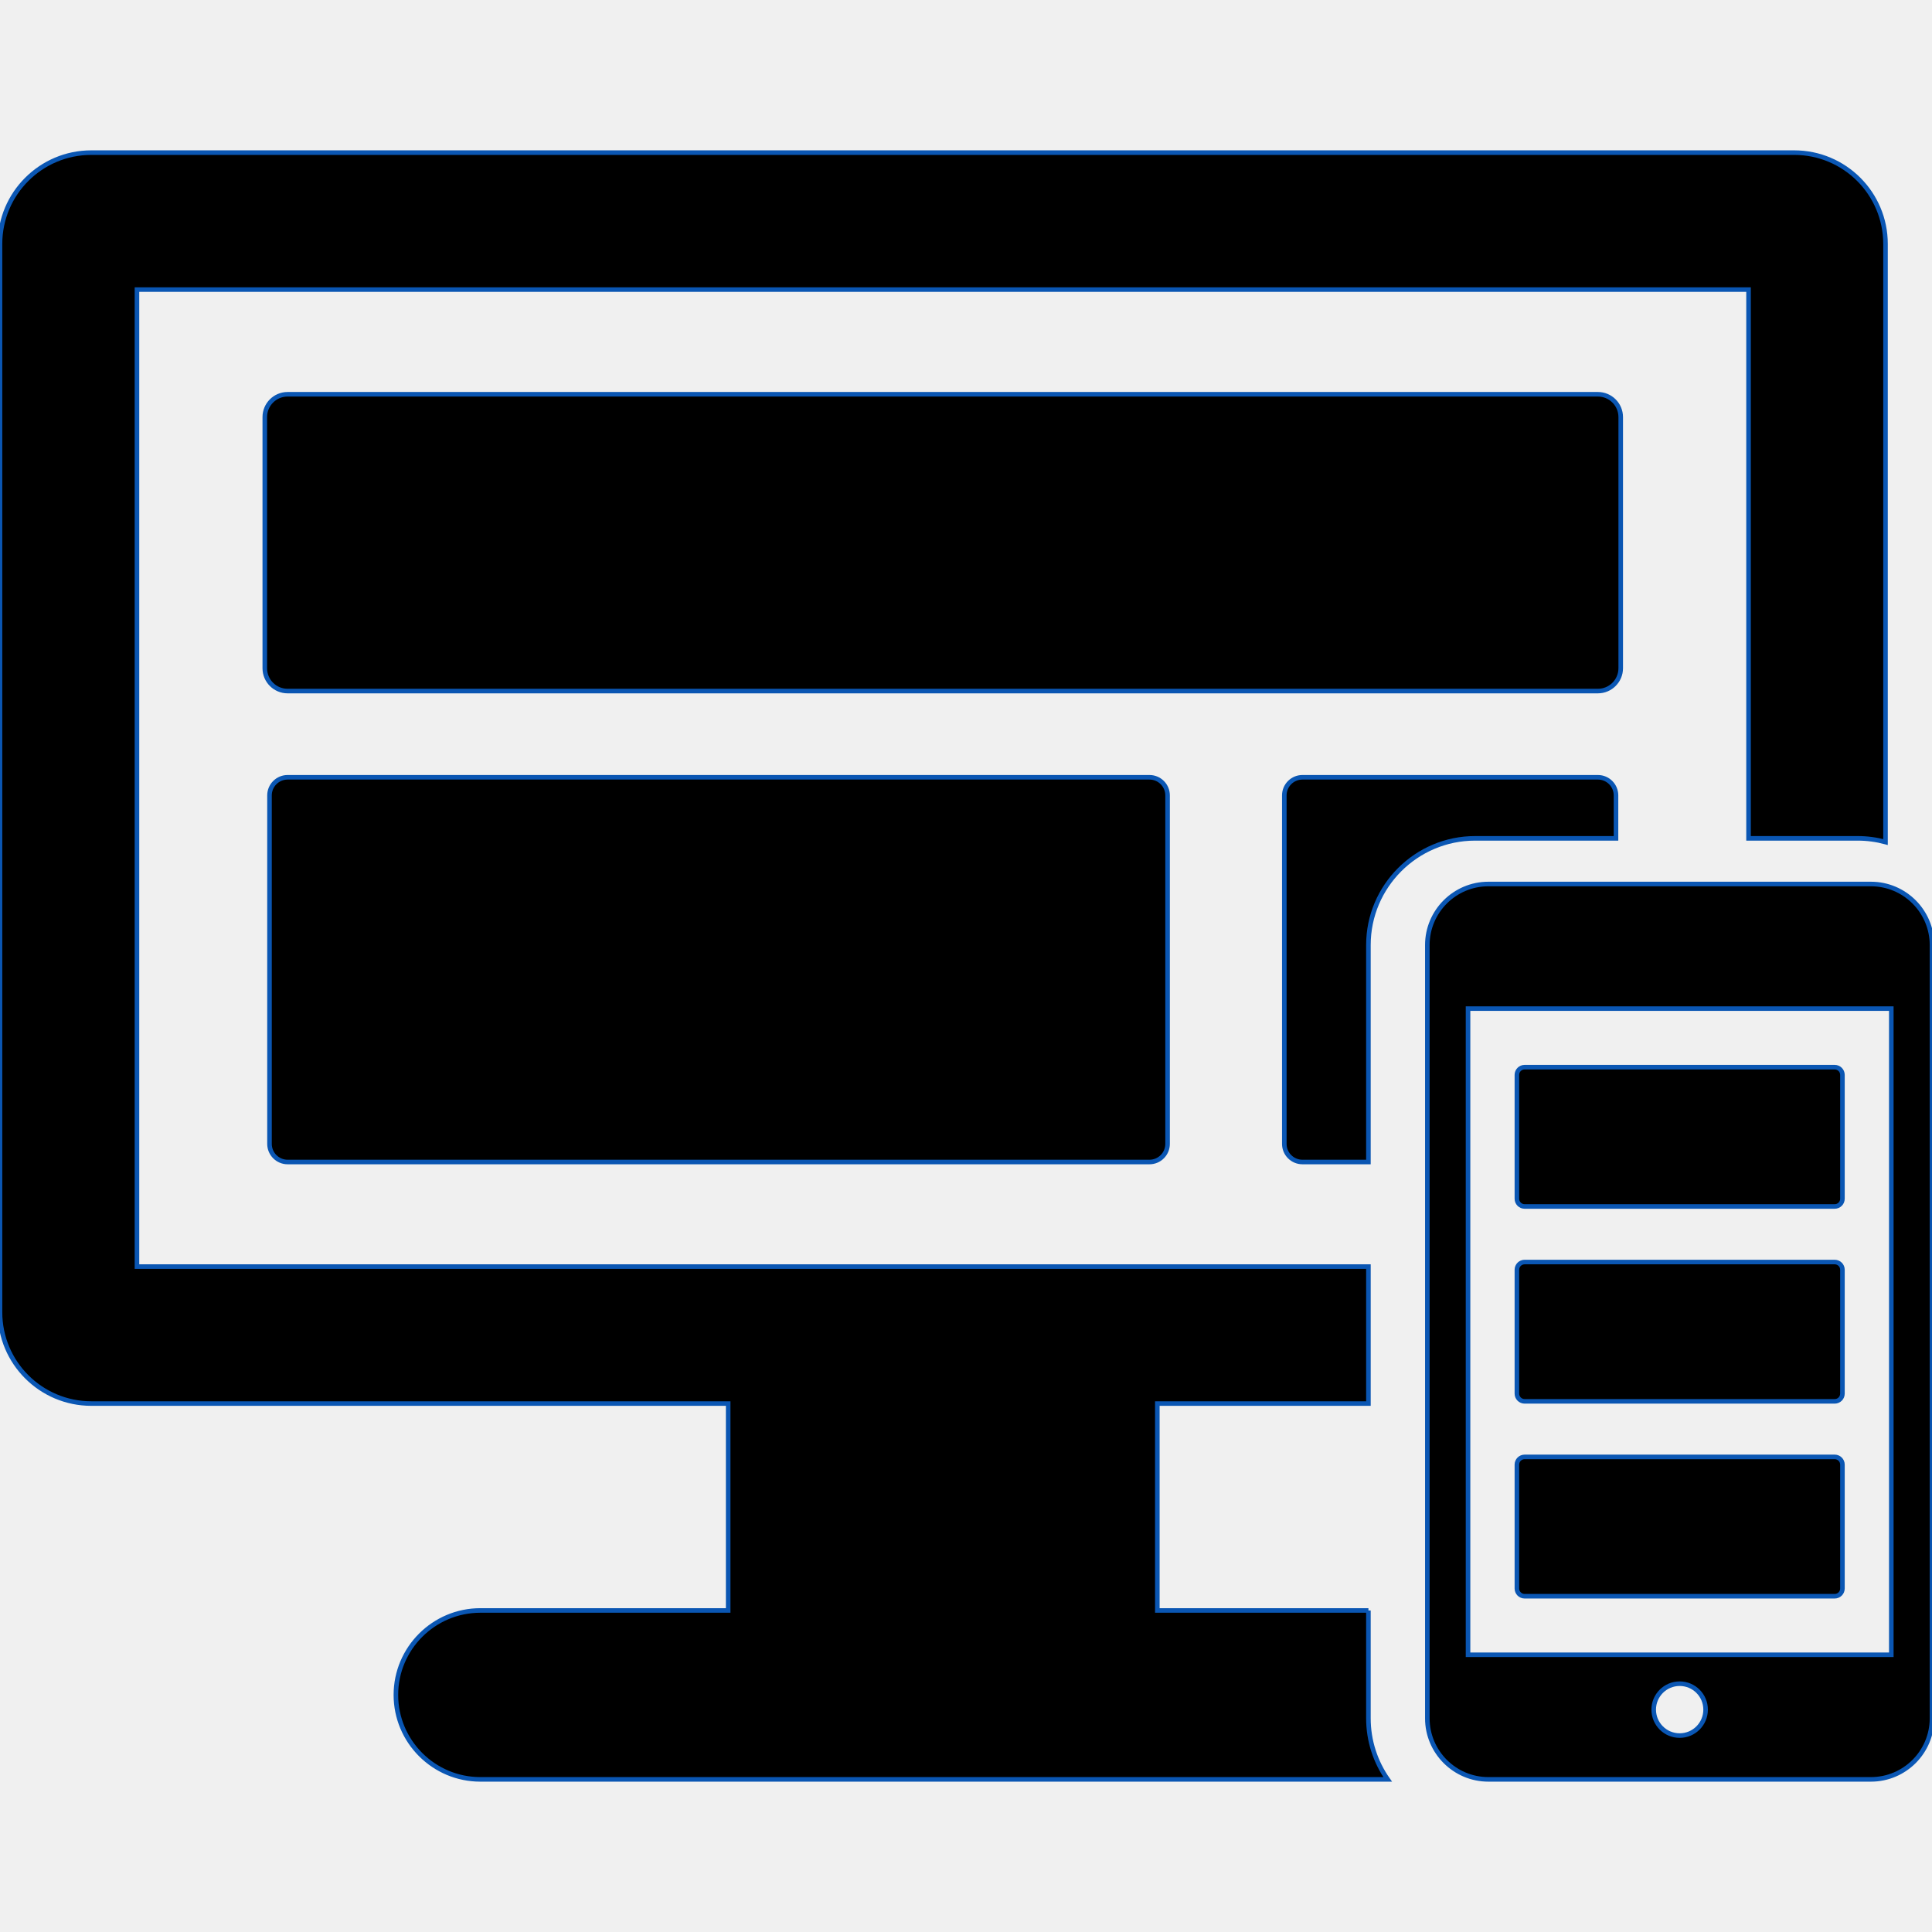
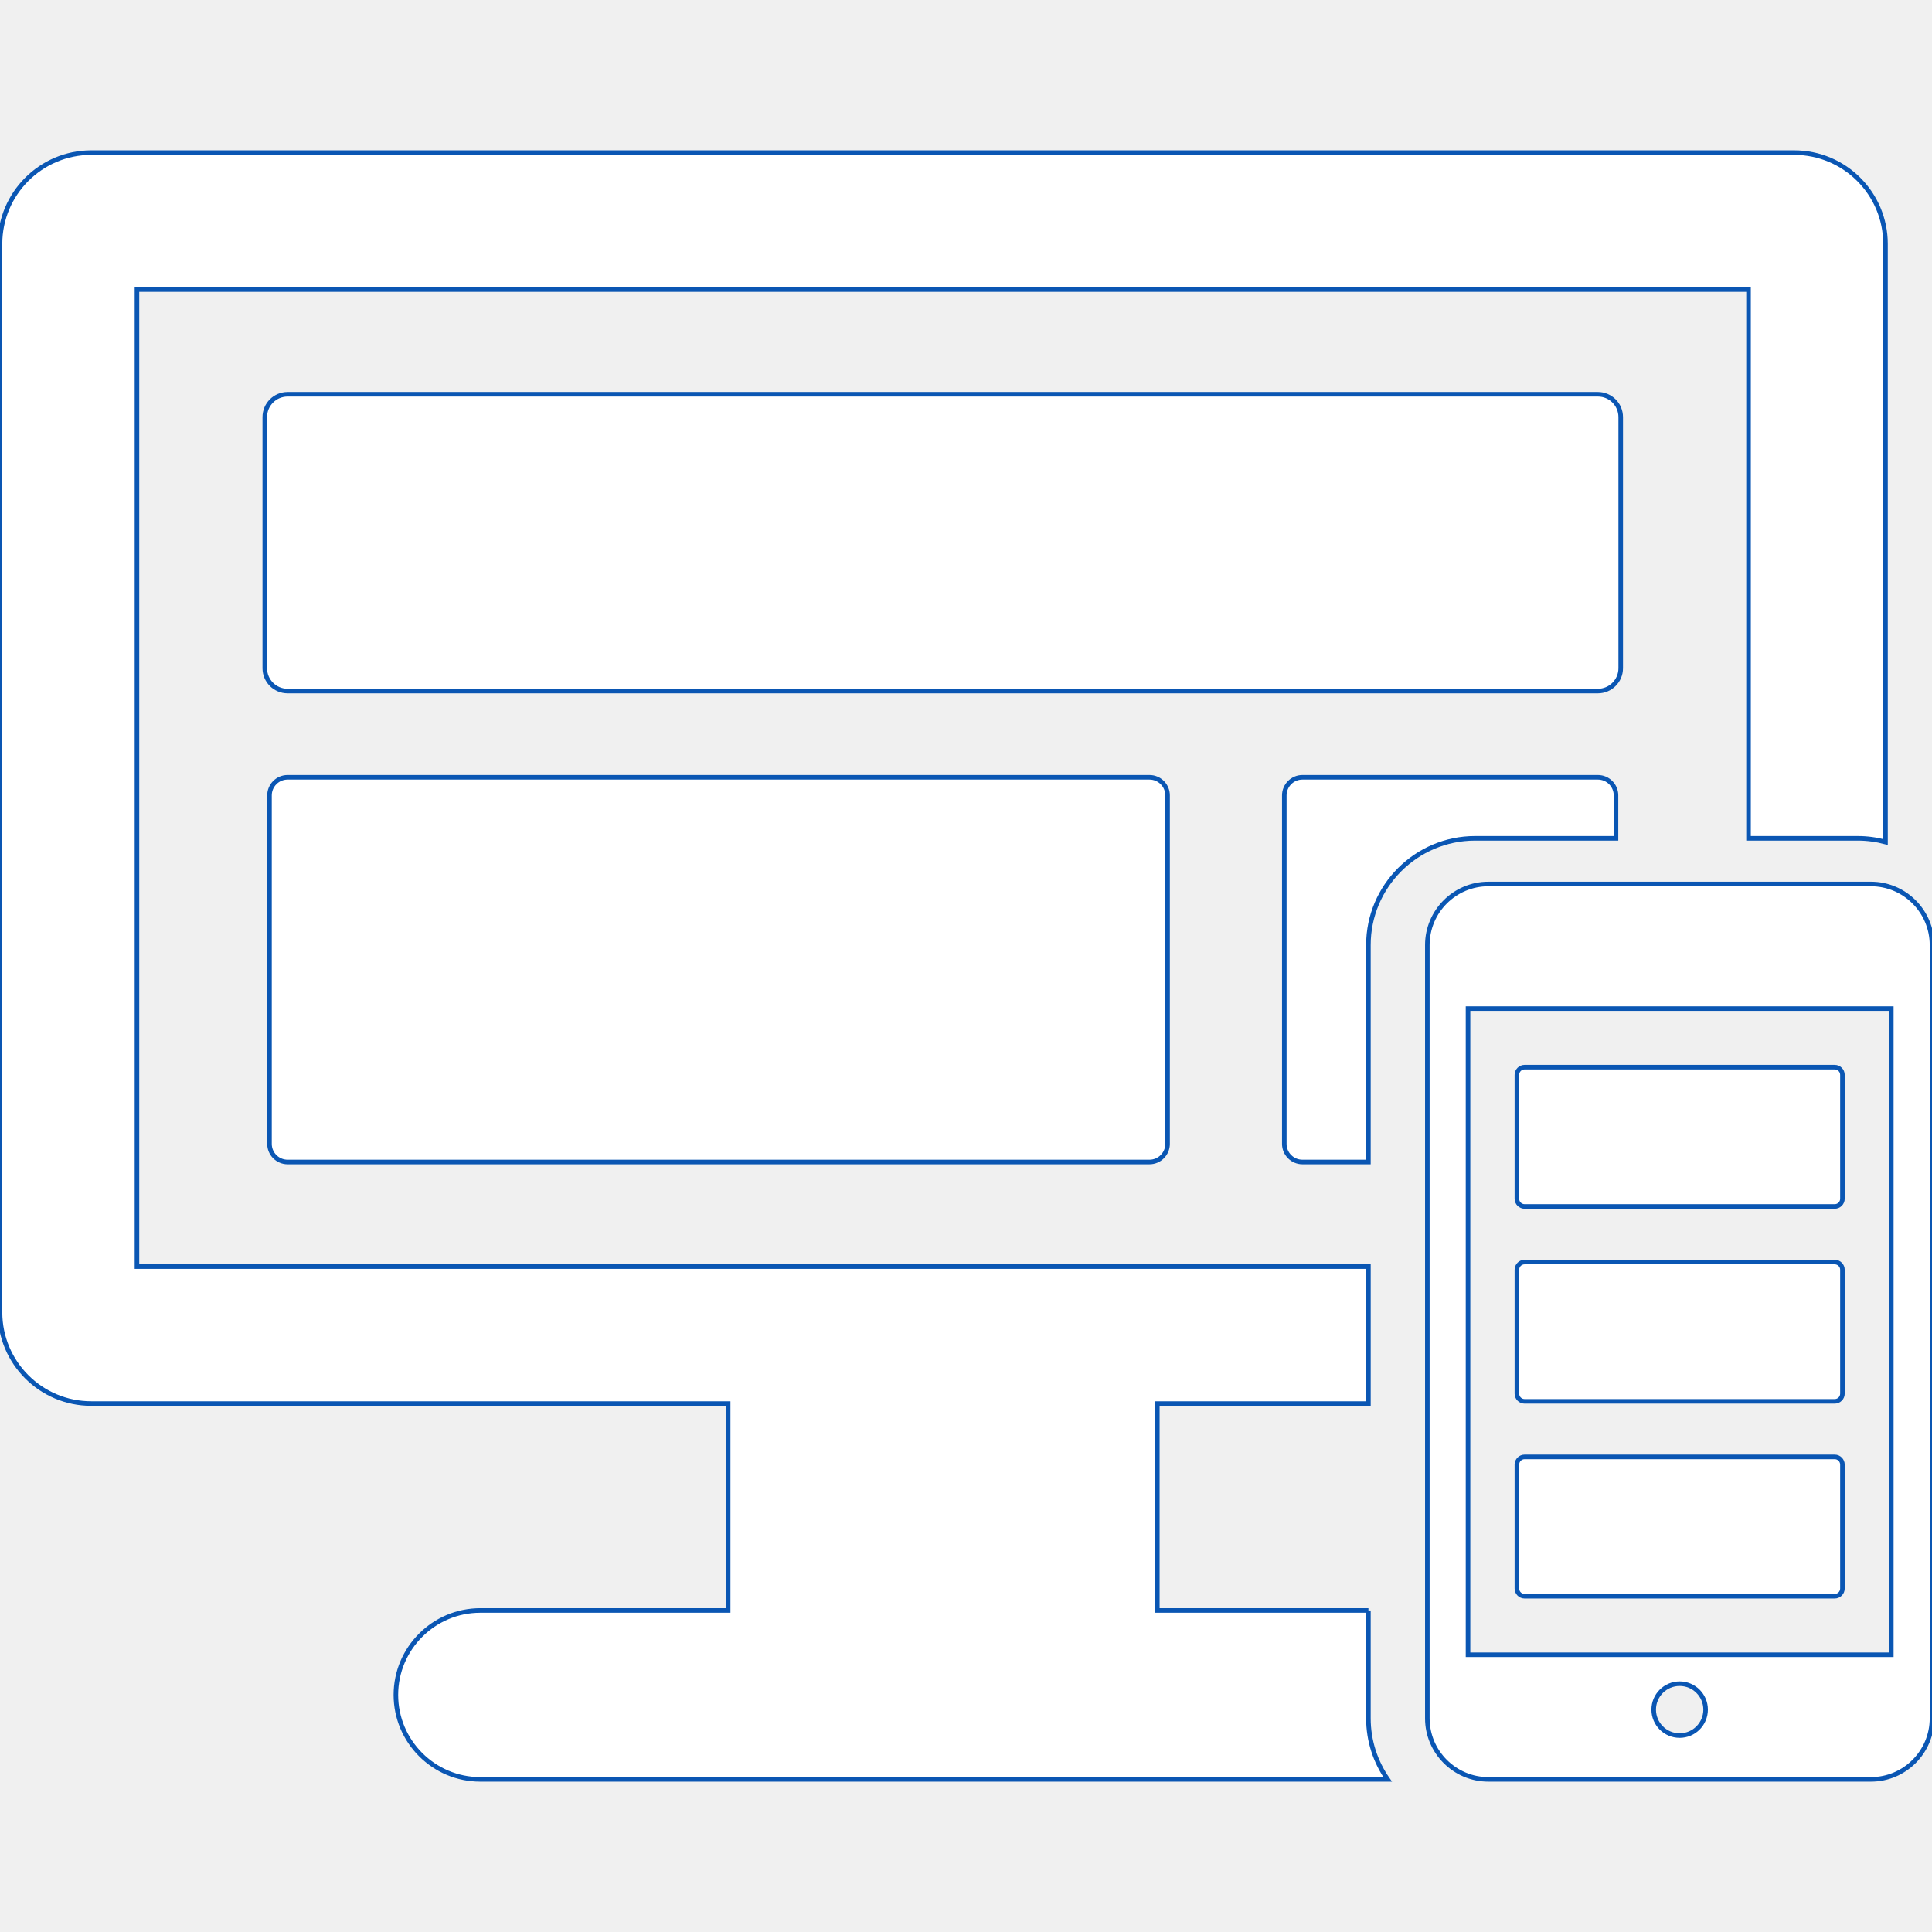
- <svg xmlns="http://www.w3.org/2000/svg" fill="#000" version="1.1" id="Capa_1" width="800px" height="800px" viewBox="0 0 423.18 423.18" xml:space="preserve" stroke="#0a56b3">
+ <svg xmlns="http://www.w3.org/2000/svg" fill="#fff" version="1.1" id="Capa_1" width="800px" height="800px" viewBox="0 0 423.18 423.18" xml:space="preserve" stroke="#0a56b3">
  <g id="SVGRepo_bgCarrier" stroke-width="0" />
  <g id="SVGRepo_tracerCarrier" stroke-linecap="round" stroke-linejoin="round" />
  <g id="SVGRepo_iconCarrier">
    <g>
      <g>
        <g>
          <path d="M299.736,352.75h-46.237v-45.32h46.237v-30H30v-214h352.996v120.2h23.909c2.104,0,4.146,0.285,6.091,0.81V53.43 c0-11.046-8.953-20-20-20H20c-11.047,0-20,8.954-20,20v234c0,11.046,8.953,20,20,20h139.498v45.32h-54.283 c-10.201,0-18.5,8.299-18.5,18.5s8.299,18.5,18.5,18.5h198.74c-2.655-3.792-4.221-8.401-4.221-13.372V352.75H299.736z" />
          <path d="M354.998,146.368V91.36c0-2.761-2.238-5-5-5h-287c-2.762,0-5,2.239-5,5v55.009c0,2.761,2.238,5,5,5h287 C352.76,151.368,354.998,149.129,354.998,146.368z" />
          <path d="M353.965,183.63v-9.409c0-2.19-1.774-3.966-3.967-3.966h-64.719c-2.189,0-3.967,1.775-3.967,3.966v76.333 c0,2.19,1.775,3.968,3.967,3.968h14.455V207c0-12.887,10.482-23.37,23.369-23.37H353.965L353.965,183.63z" />
          <path d="M62.998,170.255c-2.189,0-3.967,1.775-3.967,3.966v76.333c0,2.19,1.777,3.968,3.967,3.968h188.781 c2.189,0,3.965-1.774,3.965-3.968v-76.333c0-2.19-1.773-3.966-3.965-3.966H62.998z" />
          <path d="M409.81,193.63h-83.8c-7.372,0-13.37,5.998-13.37,13.37v169.378c0,7.372,5.998,13.371,13.37,13.371h83.8 c7.372,0,13.37-5.999,13.37-13.371V207C423.18,199.628,417.182,193.63,409.81,193.63z M367.91,380.156 c-3.141,0-5.686-2.544-5.686-5.683c0-3.138,2.545-5.683,5.686-5.683c3.137,0,5.682,2.545,5.682,5.683 C373.592,377.612,371.047,380.156,367.91,380.156z M414.266,362.455h-92.711V220.924h92.711V362.455z" />
          <path d="M333.948,306.947h67.924c0.936,0,1.691-0.758,1.691-1.692v-27.13c0-0.938-0.758-1.692-1.691-1.692h-67.924 c-0.936,0-1.692,0.758-1.692,1.692v27.13C332.256,306.189,333.015,306.947,333.948,306.947z" />
          <path d="M333.948,349.633h67.924c0.936,0,1.691-0.757,1.691-1.693v-27.129c0-0.938-0.758-1.695-1.691-1.695h-67.924 c-0.936,0-1.692,0.76-1.692,1.695v27.129C332.256,348.876,333.015,349.633,333.948,349.633z" />
          <path d="M333.948,264.262h67.924c0.936,0,1.691-0.756,1.691-1.693v-27.129c0-0.937-0.758-1.692-1.691-1.692h-67.924 c-0.936,0-1.692,0.758-1.692,1.692v27.129C332.256,263.506,333.015,264.262,333.948,264.262z" />
        </g>
      </g>
    </g>
  </g>
</svg>
